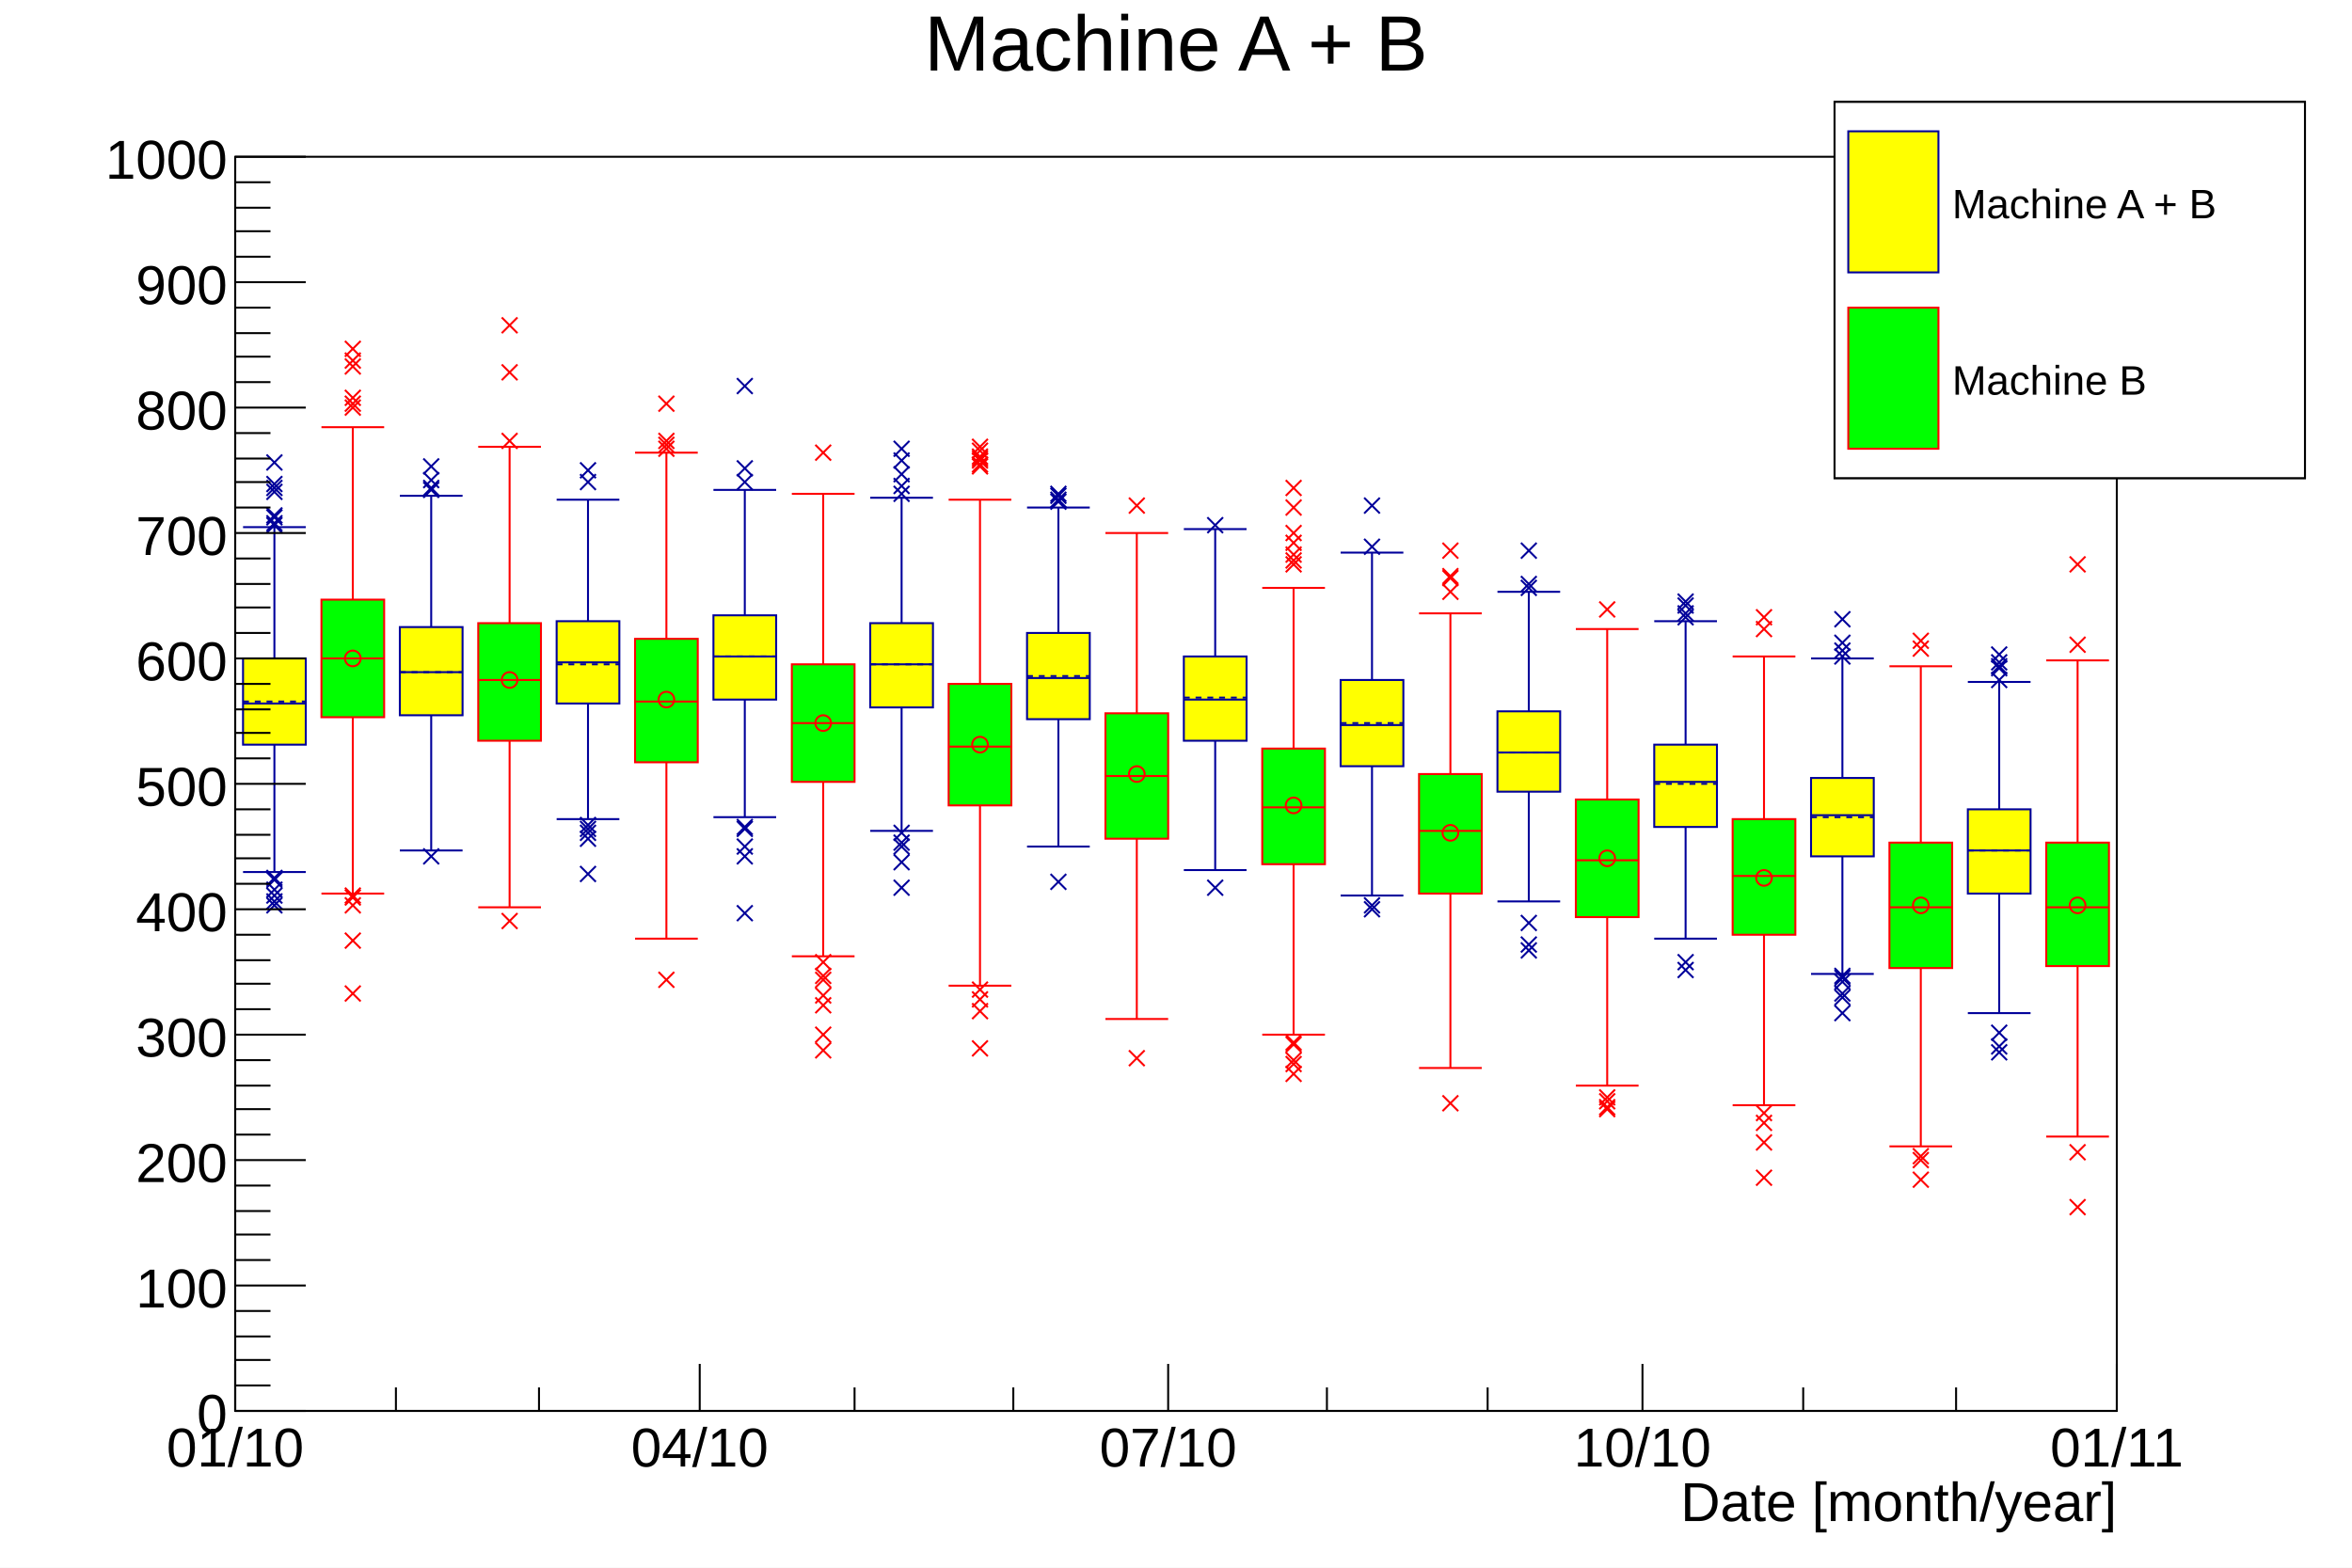
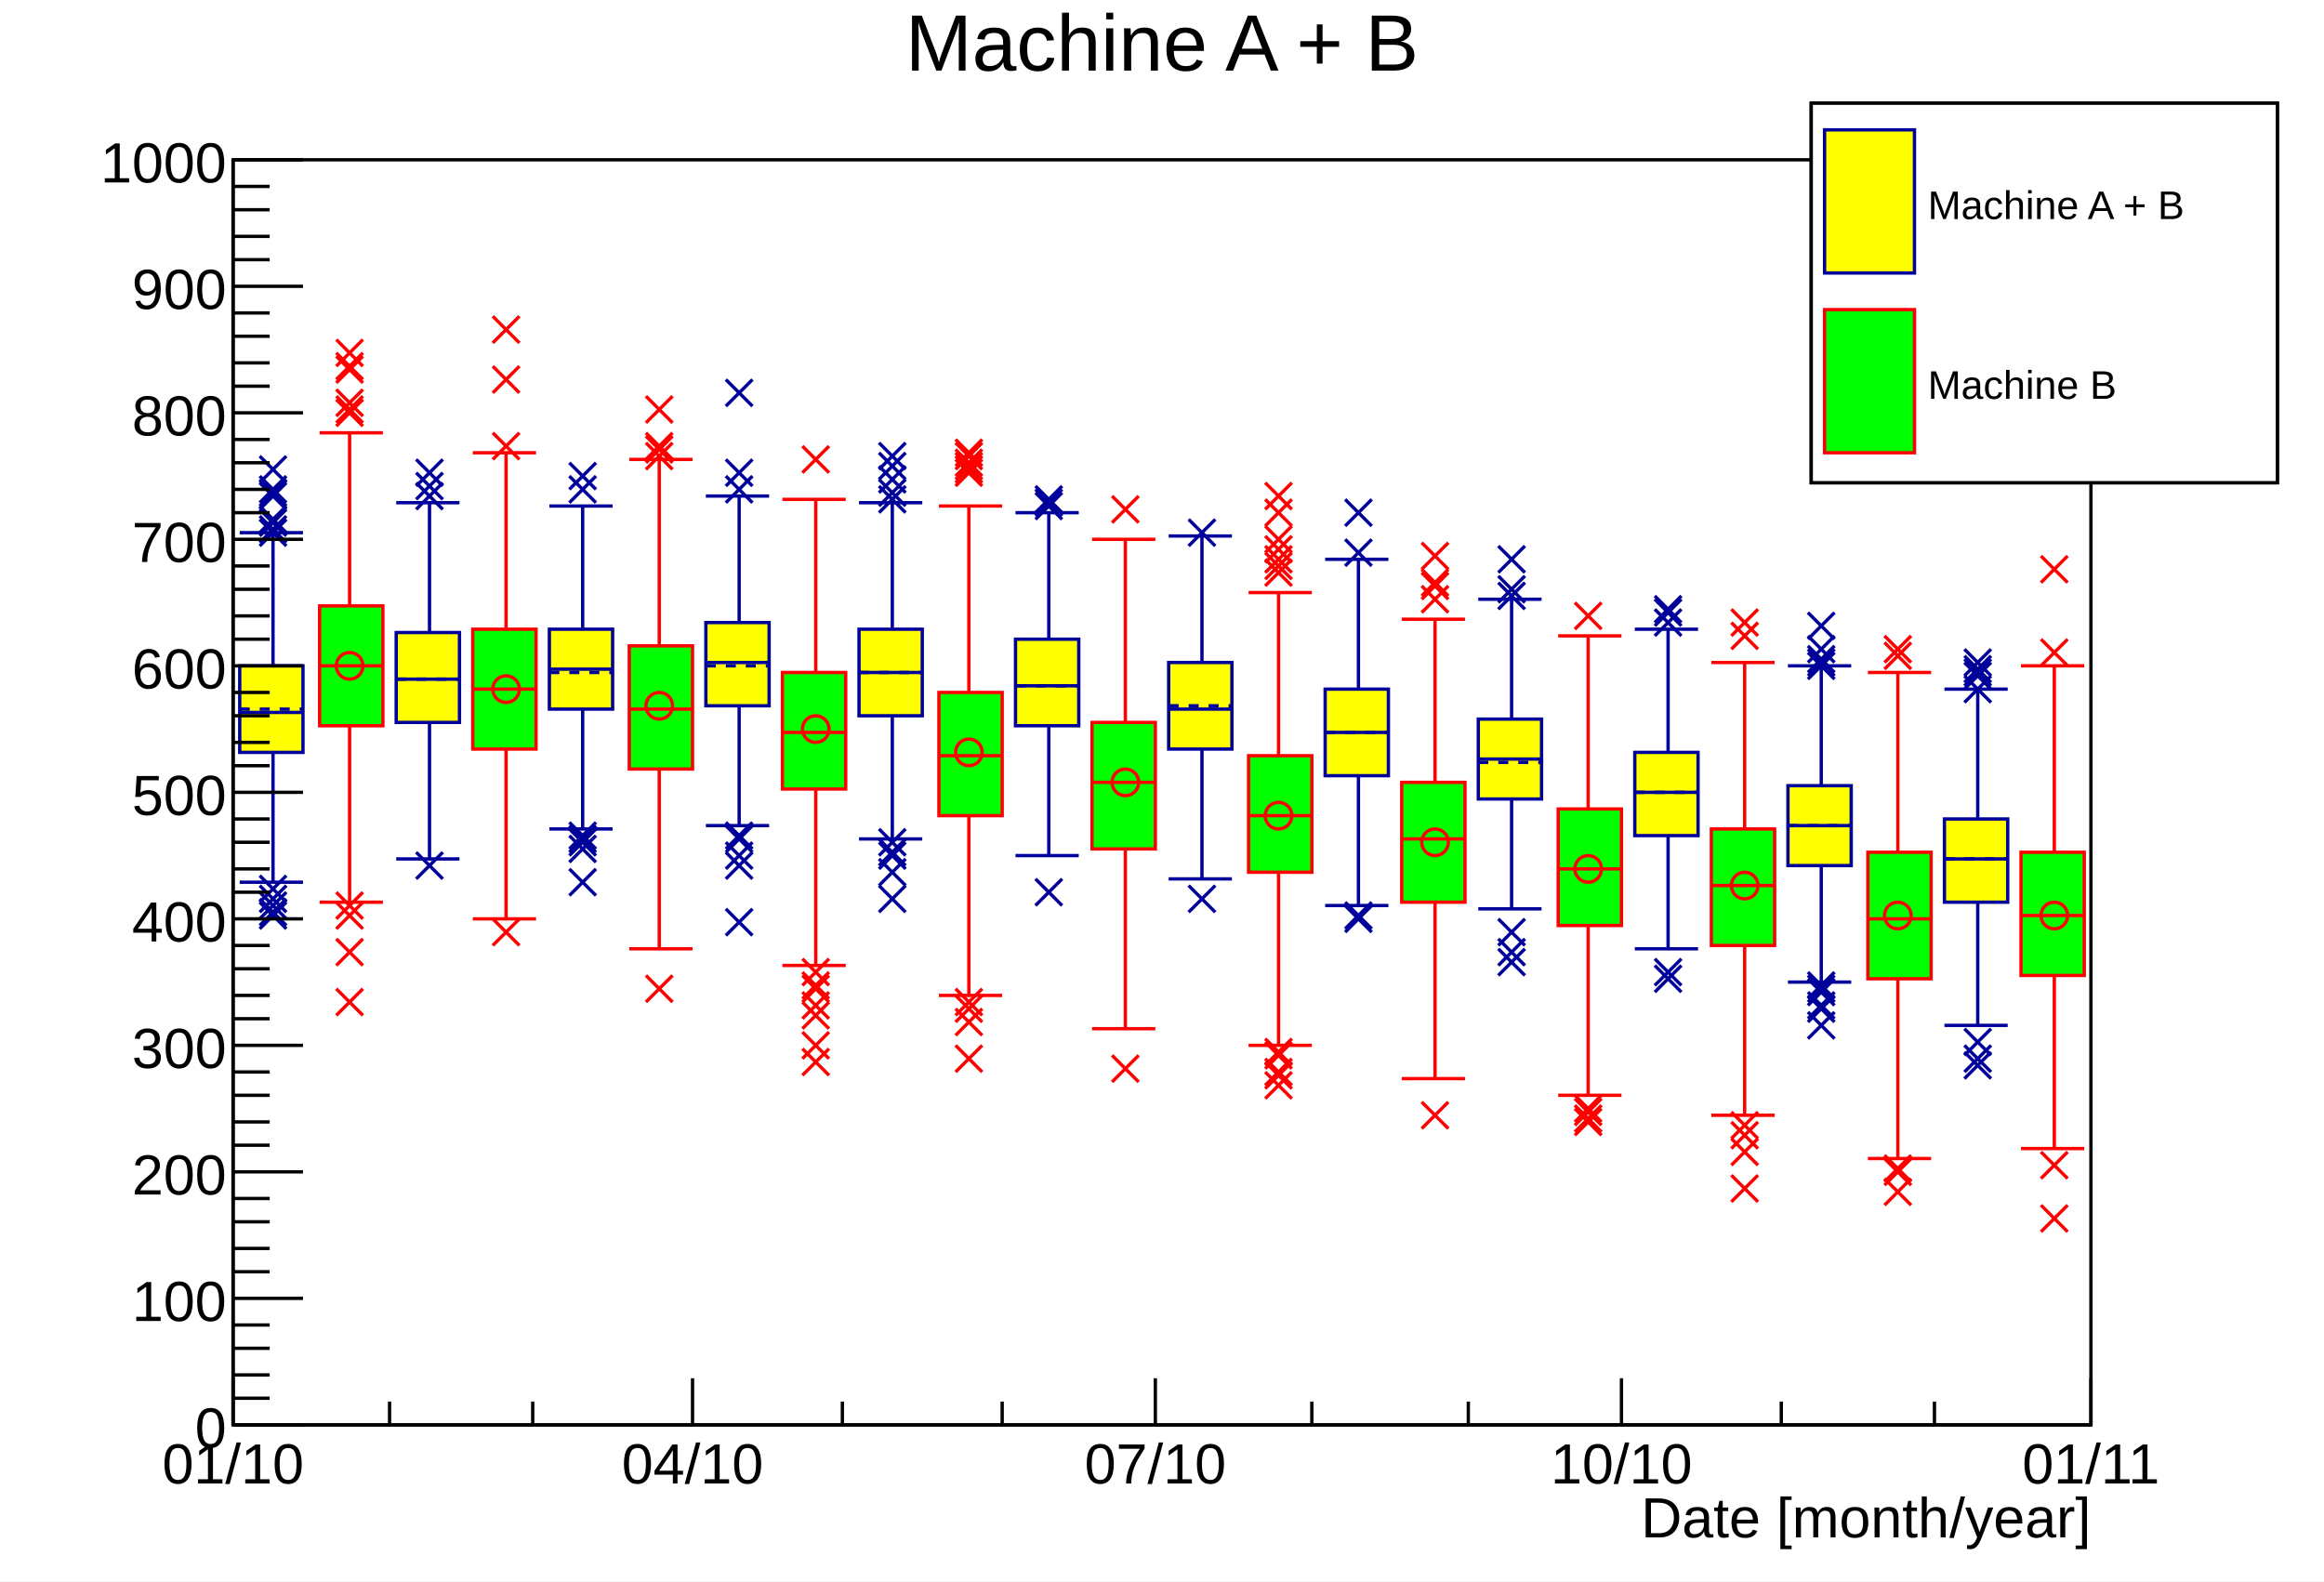
- <svg xmlns="http://www.w3.org/2000/svg" viewBox="0 0 1200 800" preserveAspectRatio="none" width="1200" height="800">
-   <path d="M0,0H1200V800H0Z" style="fill: white;" />
+ <svg xmlns="http://www.w3.org/2000/svg" viewBox="0 0 698 475" preserveAspectRatio="none" width="698" height="475">
+   <path d="M0,0H698V475H0Z" style="fill: white;" />
  <g>
-     <g transform="translate(120,80)">
-       <path d="M0,0H960V640H0Z" style="fill: white; stroke: black; stroke-width: 1;" />
-       <svg x="0" y="0" overflow="hidden" width="960" height="640" viewBox="0 0 960 640">
+     <g transform="translate(70,48)">
+       <path d="M0,0H558V380H0Z" style="fill: white; stroke: black; stroke-width: 1;" />
+       <svg x="0" y="0" overflow="hidden" width="558" height="380" viewBox="0 0 558 380">
        <g>
-           <path d="M4,256v44h32v-44zM84,240v45h32v-45zM164,237v42h32v-42zM244,234v43h32v-43zM324,238v43h32v-43zM404,243v44h32v-44zM484,255v43h32v-43zM564,267v44h32v-44zM644,283v41h32v-41zM724,300v42h32v-42zM804,317v40h32v-40zM884,333v43h32v-43z" style="stroke: #00009a; stroke-width: 1; fill: #ffff00;" />
-           <path d="M4,279h32M4,189h32M4,365h32M20,256v-67M20,300v65M84,263h32M84,173h32M84,354h32M100,240v-67M100,285v69M164,258h32M164,175h32M164,338h32M180,237v-62M180,279v59M244,255h32M244,170h32M244,337h32M260,234v-64M260,277v60M324,259h32M324,174h32M324,344h32M340,238v-64M340,281v63M404,266h32M404,179h32M404,352h32M420,243v-64M420,287v65M484,277h32M484,190h32M484,364h32M500,255v-65M500,298v66M564,290h32M564,202h32M564,377h32M580,267v-65M580,311v66M644,304h32M644,222h32M644,380h32M660,283v-61M660,324v56M724,319h32M724,237h32M724,399h32M740,300v-63M740,342v57M804,336h32M804,256h32M804,417h32M820,317v-61M820,357v60M884,354h32M884,268h32M884,437h32M900,333v-65M900,376v61" style="stroke: #00009a; stroke-width: 1; fill: none;" />
-           <path d="M4,278h32M84,263h32M164,259h32M244,255h32M324,259h32M404,265h32M484,276h32M564,289h32M644,304h32M724,320h32M804,337h32M884,354h32" style="stroke: #00009a; stroke-width: 1; stroke-dasharray: 3,3; fill: none;" />
-           <path d="M16,378l8,8m0,-8l-8,8M16,376l8,8m0,-8l-8,8M16,373l8,8m0,-8l-8,8M16,370l8,8m0,-8l-8,8M16,365l8,8m0,-8l-8,8M16,364l8,8m0,-8l-8,8M16,184l8,8m0,-8l-8,8M16,183l8,8m0,-8l-8,8M16,180l8,8m0,-8l-8,8M16,179l8,8m0,-8l-8,8M16,167l8,8m0,-8l-8,8M16,165l8,8m0,-8l-8,8M16,163l8,8m0,-8l-8,8M16,152l8,8m0,-8l-8,8M96,353l8,8m0,-8l-8,8M96,166l8,8m0,-8l-8,8M96,165l8,8m0,-8l-8,8M96,161l8,8m0,-8l-8,8M96,154l8,8m0,-8l-8,8M176,362l8,8m0,-8l-8,8M176,344l8,8m0,-8l-8,8M176,341l8,8m0,-8l-8,8M176,339l8,8m0,-8l-8,8M176,337l8,8m0,-8l-8,8M176,162l8,8m0,-8l-8,8M176,156l8,8m0,-8l-8,8M256,382l8,8m0,-8l-8,8M256,353l8,8m0,-8l-8,8M256,348l8,8m0,-8l-8,8M256,339l8,8m0,-8l-8,8M256,338l8,8m0,-8l-8,8M256,162l8,8m0,-8l-8,8M256,155l8,8m0,-8l-8,8M256,113l8,8m0,-8l-8,8M336,369l8,8m0,-8l-8,8M336,356l8,8m0,-8l-8,8M336,348l8,8m0,-8l-8,8M336,346l8,8m0,-8l-8,8M336,341l8,8m0,-8l-8,8M336,168l8,8m0,-8l-8,8M336,164l8,8m0,-8l-8,8M336,158l8,8m0,-8l-8,8M336,151l8,8m0,-8l-8,8M336,145l8,8m0,-8l-8,8M416,366l8,8m0,-8l-8,8M416,172l8,8m0,-8l-8,8M416,171l8,8m0,-8l-8,8M416,169l8,8m0,-8l-8,8M416,168l8,8m0,-8l-8,8M496,369l8,8m0,-8l-8,8M496,184l8,8m0,-8l-8,8M576,380l8,8m0,-8l-8,8M576,378l8,8m0,-8l-8,8M576,195l8,8m0,-8l-8,8M576,174l8,8m0,-8l-8,8M656,401l8,8m0,-8l-8,8M656,398l8,8m0,-8l-8,8M656,387l8,8m0,-8l-8,8M656,387l8,8m0,-8l-8,8M656,216l8,8m0,-8l-8,8M656,214l8,8m0,-8l-8,8M656,197l8,8m0,-8l-8,8M736,411l8,8m0,-8l-8,8M736,407l8,8m0,-8l-8,8M736,231l8,8m0,-8l-8,8M736,229l8,8m0,-8l-8,8M736,225l8,8m0,-8l-8,8M736,223l8,8m0,-8l-8,8M816,433l8,8m0,-8l-8,8M816,425l8,8m0,-8l-8,8M816,423l8,8m0,-8l-8,8M816,417l8,8m0,-8l-8,8M816,415l8,8m0,-8l-8,8M816,414l8,8m0,-8l-8,8M816,251l8,8m0,-8l-8,8M816,251l8,8m0,-8l-8,8M816,248l8,8m0,-8l-8,8M816,244l8,8m0,-8l-8,8M816,232l8,8m0,-8l-8,8M896,453l8,8m0,-8l-8,8M896,450l8,8m0,-8l-8,8M896,443l8,8m0,-8l-8,8M896,263l8,8m0,-8l-8,8M896,263l8,8m0,-8l-8,8M896,257l8,8m0,-8l-8,8M896,256l8,8m0,-8l-8,8M896,254l8,8m0,-8l-8,8M896,250l8,8m0,-8l-8,8" style="stroke: #00009a; fill: none;" />
+           <path d="M2,152v26h19v-26zM49,142v27h19v-27zM95,141v24h19v-24zM142,139v25h19v-25zM188,141v26h19v-26zM235,144v26h19v-26zM281,151v26h19v-26zM328,159v26h19v-26zM374,168v24h19v-24zM421,178v25h19v-25zM467,188v24h19v-24zM514,198v25h19v-25z" style="stroke: #00009a; stroke-width: 1; fill: #ffff00;" />
+           <path d="M2,166h19M2,112h19M2,217h19M12,152v-40M12,178v39M49,156h19M49,103h19M49,210h19M59,142v-39M59,169v41M95,153h19M95,104h19M95,201h19M105,141v-37M105,165v36M142,151h19M142,101h19M142,200h19M152,139v-38M152,164v36M188,154h19M188,103h19M188,204h19M198,141v-38M198,167v37M235,158h19M235,106h19M235,209h19M245,144v-38M245,170v39M281,165h19M281,113h19M281,216h19M291,151v-38M291,177v39M328,172h19M328,120h19M328,224h19M338,159v-39M338,185v39M374,180h19M374,132h19M374,225h19M384,168v-36M384,192v33M421,190h19M421,141h19M421,237h19M431,178v-37M431,203v34M467,200h19M467,152h19M467,247h19M477,188v-36M477,212v35M514,210h19M514,159h19M514,260h19M524,198v-39M524,223v37" style="stroke: #00009a; stroke-width: 1; fill: none;" />
+           <path d="M2,165h19M49,156h19M95,154h19M142,152h19M188,154h19M235,158h19M281,164h19M328,172h19M374,181h19M421,190h19M467,200h19M514,210h19" style="stroke: #00009a; stroke-width: 1; stroke-dasharray: 3,3; fill: none;" />
+           <path d="M8,223l8,8m0,-8l-8,8M8,222l8,8m0,-8l-8,8M8,220l8,8m0,-8l-8,8M8,218l8,8m0,-8l-8,8M8,215l8,8m0,-8l-8,8M8,215l8,8m0,-8l-8,8M8,108l8,8m0,-8l-8,8M8,107l8,8m0,-8l-8,8M8,105l8,8m0,-8l-8,8M8,104l8,8m0,-8l-8,8M8,97l8,8m0,-8l-8,8M8,96l8,8m0,-8l-8,8M8,95l8,8m0,-8l-8,8M8,89l8,8m0,-8l-8,8M55,208l8,8m0,-8l-8,8M55,97l8,8m0,-8l-8,8M55,97l8,8m0,-8l-8,8M55,94l8,8m0,-8l-8,8M55,90l8,8m0,-8l-8,8M101,213l8,8m0,-8l-8,8M101,203l8,8m0,-8l-8,8M101,201l8,8m0,-8l-8,8M101,200l8,8m0,-8l-8,8M101,199l8,8m0,-8l-8,8M101,95l8,8m0,-8l-8,8M101,91l8,8m0,-8l-8,8M148,225l8,8m0,-8l-8,8M148,208l8,8m0,-8l-8,8M148,205l8,8m0,-8l-8,8M148,200l8,8m0,-8l-8,8M148,199l8,8m0,-8l-8,8M148,95l8,8m0,-8l-8,8M148,90l8,8m0,-8l-8,8M148,66l8,8m0,-8l-8,8M194,218l8,8m0,-8l-8,8M194,210l8,8m0,-8l-8,8M194,205l8,8m0,-8l-8,8M194,204l8,8m0,-8l-8,8M194,201l8,8m0,-8l-8,8M194,98l8,8m0,-8l-8,8M194,96l8,8m0,-8l-8,8M194,92l8,8m0,-8l-8,8M194,88l8,8m0,-8l-8,8M194,85l8,8m0,-8l-8,8M241,216l8,8m0,-8l-8,8M241,100l8,8m0,-8l-8,8M241,100l8,8m0,-8l-8,8M241,99l8,8m0,-8l-8,8M241,98l8,8m0,-8l-8,8M287,218l8,8m0,-8l-8,8M287,108l8,8m0,-8l-8,8M334,224l8,8m0,-8l-8,8M334,223l8,8m0,-8l-8,8M334,114l8,8m0,-8l-8,8M334,102l8,8m0,-8l-8,8M380,237l8,8m0,-8l-8,8M380,234l8,8m0,-8l-8,8M380,228l8,8m0,-8l-8,8M380,228l8,8m0,-8l-8,8M380,127l8,8m0,-8l-8,8M380,125l8,8m0,-8l-8,8M380,116l8,8m0,-8l-8,8M427,242l8,8m0,-8l-8,8M427,240l8,8m0,-8l-8,8M427,135l8,8m0,-8l-8,8M427,135l8,8m0,-8l-8,8M427,132l8,8m0,-8l-8,8M427,131l8,8m0,-8l-8,8M473,256l8,8m0,-8l-8,8M473,251l8,8m0,-8l-8,8M473,250l8,8m0,-8l-8,8M473,246l8,8m0,-8l-8,8M473,245l8,8m0,-8l-8,8M473,244l8,8m0,-8l-8,8M473,148l8,8m0,-8l-8,8M473,147l8,8m0,-8l-8,8M473,146l8,8m0,-8l-8,8M473,143l8,8m0,-8l-8,8M473,136l8,8m0,-8l-8,8M520,268l8,8m0,-8l-8,8M520,266l8,8m0,-8l-8,8M520,261l8,8m0,-8l-8,8M520,155l8,8m0,-8l-8,8M520,155l8,8m0,-8l-8,8M520,151l8,8m0,-8l-8,8M520,150l8,8m0,-8l-8,8M520,149l8,8m0,-8l-8,8M520,147l8,8m0,-8l-8,8" style="stroke: #00009a; fill: none;" />
        </g>
        <g>
-           <path d="M44,226v60h32v-60zM124,238v60h32v-60zM204,246v63h32v-63zM284,259v60h32v-60zM364,269v62h32v-62zM444,284v64h32v-64zM524,302v59h32v-59zM604,315v61h32v-61zM684,328v60h32v-60zM764,338v59h32v-59zM844,350v64h32v-64zM924,350v63h32v-63z" style="stroke: #ff0000; stroke-width: 1; fill: #00ff00;" />
-           <path d="M44,256h32M44,138h32M44,376h32M60,226v-88M60,286v90M124,267h32M124,148h32M124,383h32M140,238v-90M140,298v85M204,278h32M204,151h32M204,399h32M220,246v-95M220,309v90M284,289h32M284,172h32M284,408h32M300,259v-87M300,319v89M364,301h32M364,175h32M364,423h32M380,269v-94M380,331v92M444,316h32M444,192h32M444,440h32M460,284v-92M460,348v92M524,332h32M524,220h32M524,448h32M540,302v-82M540,361v87M604,344h32M604,233h32M604,465h32M620,315v-82M620,376v89M684,359h32M684,241h32M684,474h32M700,328v-87M700,388v86M764,367h32M764,255h32M764,484h32M780,338v-83M780,397v87M844,383h32M844,260h32M844,505h32M860,350v-90M860,414v91M924,383h32M924,257h32M924,500h32M940,350v-93M940,413v87" style="stroke: #ff0000; stroke-width: 1; fill: none;" />
-           <path d="M56,256a4,4,0,1,0,8,0a4,4,0,1,0,-8,0zM136,267a4,4,0,1,0,8,0a4,4,0,1,0,-8,0zM216,277a4,4,0,1,0,8,0a4,4,0,1,0,-8,0zM296,289a4,4,0,1,0,8,0a4,4,0,1,0,-8,0zM376,300a4,4,0,1,0,8,0a4,4,0,1,0,-8,0zM456,315a4,4,0,1,0,8,0a4,4,0,1,0,-8,0zM536,331a4,4,0,1,0,8,0a4,4,0,1,0,-8,0zM616,345a4,4,0,1,0,8,0a4,4,0,1,0,-8,0zM696,358a4,4,0,1,0,8,0a4,4,0,1,0,-8,0zM776,368a4,4,0,1,0,8,0a4,4,0,1,0,-8,0zM856,382a4,4,0,1,0,8,0a4,4,0,1,0,-8,0zM936,382a4,4,0,1,0,8,0a4,4,0,1,0,-8,0z" style="stroke: #ff0000; fill: none;" />
-           <path d="M56,423l8,8m0,-8l-8,8M56,396l8,8m0,-8l-8,8M56,378l8,8m0,-8l-8,8M56,374l8,8m0,-8l-8,8M56,374l8,8m0,-8l-8,8M56,373l8,8m0,-8l-8,8M56,124l8,8m0,-8l-8,8M56,122l8,8m0,-8l-8,8M56,119l8,8m0,-8l-8,8M56,119l8,8m0,-8l-8,8M56,103l8,8m0,-8l-8,8M56,100l8,8m0,-8l-8,8M56,94l8,8m0,-8l-8,8M136,386l8,8m0,-8l-8,8M136,141l8,8m0,-8l-8,8M136,106l8,8m0,-8l-8,8M136,82l8,8m0,-8l-8,8M216,416l8,8m0,-8l-8,8M216,145l8,8m0,-8l-8,8M216,143l8,8m0,-8l-8,8M216,141l8,8m0,-8l-8,8M216,122l8,8m0,-8l-8,8M296,452l8,8m0,-8l-8,8M296,444l8,8m0,-8l-8,8M296,429l8,8m0,-8l-8,8M296,424l8,8m0,-8l-8,8M296,416l8,8m0,-8l-8,8M296,414l8,8m0,-8l-8,8M296,407l8,8m0,-8l-8,8M296,147l8,8m0,-8l-8,8M376,451l8,8m0,-8l-8,8M376,432l8,8m0,-8l-8,8M376,426l8,8m0,-8l-8,8M376,421l8,8m0,-8l-8,8M376,154l8,8m0,-8l-8,8M376,153l8,8m0,-8l-8,8M376,151l8,8m0,-8l-8,8M376,150l8,8m0,-8l-8,8M376,149l8,8m0,-8l-8,8M376,146l8,8m0,-8l-8,8M376,144l8,8m0,-8l-8,8M456,456l8,8m0,-8l-8,8M456,174l8,8m0,-8l-8,8M536,464l8,8m0,-8l-8,8M536,459l8,8m0,-8l-8,8M536,457l8,8m0,-8l-8,8M536,449l8,8m0,-8l-8,8M536,448l8,8m0,-8l-8,8M536,204l8,8m0,-8l-8,8M536,202l8,8m0,-8l-8,8M536,199l8,8m0,-8l-8,8M536,193l8,8m0,-8l-8,8M536,188l8,8m0,-8l-8,8M536,175l8,8m0,-8l-8,8M536,165l8,8m0,-8l-8,8M616,479l8,8m0,-8l-8,8M616,218l8,8m0,-8l-8,8M616,211l8,8m0,-8l-8,8M616,211l8,8m0,-8l-8,8M616,210l8,8m0,-8l-8,8M616,210l8,8m0,-8l-8,8M616,197l8,8m0,-8l-8,8M696,482l8,8m0,-8l-8,8M696,481l8,8m0,-8l-8,8M696,478l8,8m0,-8l-8,8M696,476l8,8m0,-8l-8,8M696,227l8,8m0,-8l-8,8M776,517l8,8m0,-8l-8,8M776,517l8,8m0,-8l-8,8M776,499l8,8m0,-8l-8,8M776,489l8,8m0,-8l-8,8M776,484l8,8m0,-8l-8,8M776,237l8,8m0,-8l-8,8M776,231l8,8m0,-8l-8,8M856,518l8,8m0,-8l-8,8M856,508l8,8m0,-8l-8,8M856,506l8,8m0,-8l-8,8M856,247l8,8m0,-8l-8,8M856,243l8,8m0,-8l-8,8M936,532l8,8m0,-8l-8,8M936,504l8,8m0,-8l-8,8M936,245l8,8m0,-8l-8,8M936,245l8,8m0,-8l-8,8M936,204l8,8m0,-8l-8,8" style="stroke: #ff0000; fill: none;" />
+           <path d="M26,134v36h19v-36zM72,141v36h19v-36zM119,146v37h19v-37zM165,154v35h19v-35zM212,160v37h19v-37zM258,169v38h19v-38zM305,179v35h19v-35zM351,187v36h19v-36zM398,195v35h19v-35zM444,201v35h19v-35zM491,208v38h19v-38zM537,208v37h19v-37z" style="stroke: #ff0000; stroke-width: 1; fill: #00ff00;" />
+           <path d="M26,152h19M26,82h19M26,223h19M35,134v-52M35,170v53M72,159h19M72,88h19M72,228h19M82,141v-53M82,177v51M119,165h19M119,90h19M119,237h19M128,146v-56M128,183v54M165,172h19M165,102h19M165,242h19M175,154v-52M175,189v53M212,179h19M212,104h19M212,251h19M221,160v-56M221,197v54M258,187h19M258,114h19M258,261h19M268,169v-55M268,207v54M305,197h19M305,130h19M305,266h19M314,179v-49M314,214v52M351,204h19M351,138h19M351,276h19M361,187v-49M361,223v53M398,213h19M398,143h19M398,281h19M407,195v-52M407,230v51M444,218h19M444,151h19M444,287h19M454,201v-50M454,236v51M491,228h19M491,154h19M491,300h19M500,208v-54M500,246v54M537,227h19M537,152h19M537,297h19M547,208v-56M547,245v52" style="stroke: #ff0000; stroke-width: 1; fill: none;" />
+           <path d="M31,152a4,4,0,1,0,8,0a4,4,0,1,0,-8,0zM78,159a4,4,0,1,0,8,0a4,4,0,1,0,-8,0zM124,164a4,4,0,1,0,8,0a4,4,0,1,0,-8,0zM171,171a4,4,0,1,0,8,0a4,4,0,1,0,-8,0zM217,178a4,4,0,1,0,8,0a4,4,0,1,0,-8,0zM264,187a4,4,0,1,0,8,0a4,4,0,1,0,-8,0zM310,197a4,4,0,1,0,8,0a4,4,0,1,0,-8,0zM357,205a4,4,0,1,0,8,0a4,4,0,1,0,-8,0zM403,213a4,4,0,1,0,8,0a4,4,0,1,0,-8,0zM450,218a4,4,0,1,0,8,0a4,4,0,1,0,-8,0zM496,227a4,4,0,1,0,8,0a4,4,0,1,0,-8,0zM543,227a4,4,0,1,0,8,0a4,4,0,1,0,-8,0z" style="stroke: #ff0000; fill: none;" />
+           <path d="M31,249l8,8m0,-8l-8,8M31,234l8,8m0,-8l-8,8M31,223l8,8m0,-8l-8,8M31,220l8,8m0,-8l-8,8M31,220l8,8m0,-8l-8,8M31,220l8,8m0,-8l-8,8M31,72l8,8m0,-8l-8,8M31,71l8,8m0,-8l-8,8M31,69l8,8m0,-8l-8,8M31,69l8,8m0,-8l-8,8M31,59l8,8m0,-8l-8,8M31,58l8,8m0,-8l-8,8M31,54l8,8m0,-8l-8,8M78,228l8,8m0,-8l-8,8M78,82l8,8m0,-8l-8,8M78,62l8,8m0,-8l-8,8M78,47l8,8m0,-8l-8,8M124,245l8,8m0,-8l-8,8M124,85l8,8m0,-8l-8,8M124,83l8,8m0,-8l-8,8M124,82l8,8m0,-8l-8,8M124,71l8,8m0,-8l-8,8M171,267l8,8m0,-8l-8,8M171,262l8,8m0,-8l-8,8M171,253l8,8m0,-8l-8,8M171,250l8,8m0,-8l-8,8M171,245l8,8m0,-8l-8,8M171,244l8,8m0,-8l-8,8M171,240l8,8m0,-8l-8,8M171,86l8,8m0,-8l-8,8M217,266l8,8m0,-8l-8,8M217,255l8,8m0,-8l-8,8M217,251l8,8m0,-8l-8,8M217,249l8,8m0,-8l-8,8M217,90l8,8m0,-8l-8,8M217,89l8,8m0,-8l-8,8M217,88l8,8m0,-8l-8,8M217,87l8,8m0,-8l-8,8M217,87l8,8m0,-8l-8,8M217,85l8,8m0,-8l-8,8M217,84l8,8m0,-8l-8,8M264,269l8,8m0,-8l-8,8M264,101l8,8m0,-8l-8,8M310,274l8,8m0,-8l-8,8M310,271l8,8m0,-8l-8,8M310,270l8,8m0,-8l-8,8M310,265l8,8m0,-8l-8,8M310,264l8,8m0,-8l-8,8M310,120l8,8m0,-8l-8,8M310,118l8,8m0,-8l-8,8M310,116l8,8m0,-8l-8,8M310,113l8,8m0,-8l-8,8M310,110l8,8m0,-8l-8,8M310,102l8,8m0,-8l-8,8M310,97l8,8m0,-8l-8,8M357,283l8,8m0,-8l-8,8M357,128l8,8m0,-8l-8,8M357,124l8,8m0,-8l-8,8M357,123l8,8m0,-8l-8,8M357,123l8,8m0,-8l-8,8M357,123l8,8m0,-8l-8,8M357,115l8,8m0,-8l-8,8M403,285l8,8m0,-8l-8,8M403,284l8,8m0,-8l-8,8M403,282l8,8m0,-8l-8,8M403,281l8,8m0,-8l-8,8M403,133l8,8m0,-8l-8,8M450,305l8,8m0,-8l-8,8M450,305l8,8m0,-8l-8,8M450,294l8,8m0,-8l-8,8M450,289l8,8m0,-8l-8,8M450,286l8,8m0,-8l-8,8M450,139l8,8m0,-8l-8,8M450,135l8,8m0,-8l-8,8M496,306l8,8m0,-8l-8,8M496,300l8,8m0,-8l-8,8M496,299l8,8m0,-8l-8,8M496,145l8,8m0,-8l-8,8M496,143l8,8m0,-8l-8,8M543,314l8,8m0,-8l-8,8M543,298l8,8m0,-8l-8,8M543,144l8,8m0,-8l-8,8M543,144l8,8m0,-8l-8,8M543,119l8,8m0,-8l-8,8" style="stroke: #ff0000; fill: none;" />
        </g>
      </svg>
      <g>
-         <g transform="translate(0,640)">
-           <path d="M0,0h960M0,-24V0M82,-12V0M155,-12V0M237,-24V0M316,-12V0M397,-12V0M476,-24V0M557,-12V0M639,-12V0M718,-24V0M800,-12V0M878,-12V0M960,-24V0" style="stroke: black; stroke-width: 1;" />
-           <g font-family="Arial" font-size="28" space="preserve" fill="black" text-anchor="middle">
-             <text dy=".8em" transform="translate(0,6)">
+         <g transform="translate(0,380)">
+           <path d="M0,0h558M0,-14V0M47,-7V0M90,-7V0M138,-14V0M183,-7V0M231,-7V0M277,-14V0M324,-7V0M371,-7V0M417,-14V0M465,-7V0M511,-7V0M558,-14V0" style="stroke: black; stroke-width: 1;" />
+           <g font-family="Arial" font-size="17" space="preserve" fill="black" text-anchor="middle">
+             <text dy=".8em" transform="translate(0,4)">
       01/10
      </text>
-             <text dy=".8em" transform="translate(237,6)">
+             <text dy=".8em" transform="translate(138,4)">
       04/10
      </text>
-             <text dy=".8em" transform="translate(476,6)">
+             <text dy=".8em" transform="translate(277,4)">
       07/10
      </text>
-             <text dy=".8em" transform="translate(718,6)">
+             <text dy=".8em" transform="translate(417,4)">
       10/10
      </text>
-             <text dy=".8em" transform="translate(960,6)">
+             <text dy=".8em" transform="translate(558,4)">
       01/11
      </text>
          </g>
-           <g font-family="Arial" font-size="28" space="preserve" transform="translate(960,45)">
+           <g font-family="Arial" font-size="17" space="preserve" transform="translate(558,27)">
            <text fill="black" text-anchor="end" dy=".4em">
       Date [month/year]
      </text>
          </g>
        </g>
        <g>
-           <path d="M0,0v640M36,640H0M18,627H0M18,614H0M18,602H0M18,589H0M36,576H0M18,563H0M18,550H0M18,538H0M18,525H0M36,512H0M18,499H0M18,486H0M18,474H0M18,461H0M36,448H0M18,435H0M18,422H0M18,410H0M18,397H0M36,384H0M18,371H0M18,358H0M18,346H0M18,333H0M36,320H0M18,307H0M18,294H0M18,282H0M18,269H0M36,256H0M18,243H0M18,230H0M18,218H0M18,205H0M36,192H0M18,179H0M18,166H0M18,154H0M18,141H0M36,128H0M18,115H0M18,102H0M18,90H0M18,77H0M36,64H0M18,51H0M18,38H0M18,26H0M18,13H0M36,0H0" style="stroke: black; stroke-width: 1;" />
-           <g font-family="Arial" font-size="28" space="preserve" fill="black" text-anchor="end">
-             <text dy=".4em" transform="translate(-4,640)">
+           <path d="M0,0v380M21,380H0M11,372H0M11,365H0M11,357H0M11,350H0M21,342H0M11,334H0M11,327H0M11,319H0M11,312H0M21,304H0M11,296H0M11,289H0M11,281H0M11,274H0M21,266H0M11,258H0M11,251H0M11,243H0M11,236H0M21,228H0M11,220H0M11,213H0M11,205H0M11,198H0M21,190H0M11,182H0M11,175H0M11,167H0M11,160H0M21,152H0M11,144H0M11,137H0M11,129H0M11,122H0M21,114H0M11,106H0M11,99H0M11,91H0M11,84H0M21,76H0M11,68H0M11,61H0M11,53H0M11,46H0M21,38H0M11,30H0M11,23H0M11,15H0M11,8H0M21,0H0" style="stroke: black; stroke-width: 1;" />
+           <g font-family="Arial" font-size="17" space="preserve" fill="black" text-anchor="end">
+             <text dy=".4em" transform="translate(-2,380)">
       0
      </text>
-             <text dy=".4em" transform="translate(-4,576)">
+             <text dy=".4em" transform="translate(-2,342)">
       100
      </text>
-             <text dy=".4em" transform="translate(-4,512)">
+             <text dy=".4em" transform="translate(-2,304)">
       200
      </text>
-             <text dy=".4em" transform="translate(-4,448)">
+             <text dy=".4em" transform="translate(-2,266)">
       300
      </text>
-             <text dy=".4em" transform="translate(-4,384)">
+             <text dy=".4em" transform="translate(-2,228)">
       400
      </text>
-             <text dy=".4em" transform="translate(-4,320)">
+             <text dy=".4em" transform="translate(-2,190)">
       500
      </text>
-             <text dy=".4em" transform="translate(-4,256)">
+             <text dy=".4em" transform="translate(-2,152)">
       600
      </text>
-             <text dy=".4em" transform="translate(-4,192)">
+             <text dy=".4em" transform="translate(-2,114)">
       700
      </text>
-             <text dy=".4em" transform="translate(-4,128)">
+             <text dy=".4em" transform="translate(-2,76)">
       800
      </text>
-             <text dy=".4em" transform="translate(-4,64)">
+             <text dy=".4em" transform="translate(-2,38)">
       900
      </text>
-             <text dy=".4em" transform="translate(-4)">
+             <text dy=".4em" transform="translate(-2)">
       1000
      </text>
          </g>
        </g>
      </g>
    </g>
-     <g transform="translate(120,4)" font-family="Arial" font-size="40" space="preserve">
-       <text fill="black" text-anchor="middle" dy=".8em" transform="translate(480)">
+     <g transform="translate(70,2)" font-family="Arial" font-size="24" space="preserve">
+       <text fill="black" text-anchor="middle" dy=".8em" transform="translate(279)">
    Machine A + B
   </text>
    </g>
-     <g transform="translate(936,52)" font-family="Arial" font-size="19" space="preserve" fill="black">
-       <path d="M0,0H240V192H0Z" style="fill: white; stroke: black; stroke-width: 1;" />
-       <text text-anchor="middle" dy=".4em" transform="translate(120,16)">
+     <g transform="translate(544,31)" font-family="Arial" font-size="11" space="preserve" fill="black">
+       <path d="M0,0H140V114H0Z" style="fill: white; stroke: black; stroke-width: 1;" />
+       <text text-anchor="middle" dy=".4em" transform="translate(70,10)">
    h1
   </text>
-       <text text-anchor="start" dy=".4em" transform="translate(12,48)">
+       <text text-anchor="start" dy=".4em" transform="translate(7,29)">
    Entries
   </text>
-       <text text-anchor="end" dy=".4em" transform="translate(228,48)">
+       <text text-anchor="end" dy=".4em" transform="translate(133,29)">
    13000
   </text>
-       <text text-anchor="start" dy=".4em" transform="translate(12,80)">
+       <text text-anchor="start" dy=".4em" transform="translate(7,48)">
    Mean x
   </text>
-       <text text-anchor="end" dy=".4em" transform="translate(228,80)">
+       <text text-anchor="end" dy=".4em" transform="translate(133,48)">
    1.278e+9
   </text>
-       <text text-anchor="start" dy=".4em" transform="translate(12,112)">
+       <text text-anchor="start" dy=".4em" transform="translate(7,67)">
    Mean y
   </text>
-       <text text-anchor="end" dy=".4em" transform="translate(228,112)">
+       <text text-anchor="end" dy=".4em" transform="translate(133,67)">
    550.6
   </text>
-       <text text-anchor="start" dy=".4em" transform="translate(12,144)">
+       <text text-anchor="start" dy=".4em" transform="translate(7,86)">
    Std Dev x
   </text>
-       <text text-anchor="end" dy=".4em" transform="translate(228,144)">
+       <text text-anchor="end" dy=".4em" transform="translate(133,86)">
    9698376
   </text>
-       <text text-anchor="start" dy=".4em" transform="translate(12,176)">
+       <text text-anchor="start" dy=".4em" transform="translate(7,105)">
    Std Dev y
   </text>
-       <text text-anchor="end" dy=".4em" transform="translate(228,176)">
+       <text text-anchor="end" dy=".4em" transform="translate(133,105)">
    69.28
   </text>
-       <path d="M0,32h240" style="stroke: black; stroke-width: 1;" />
+       <path d="M0,19h140" style="stroke: black; stroke-width: 1;" />
    </g>
-     <g transform="translate(936,52)" font-family="Arial" font-size="21" space="preserve">
-       <path d="M0,0H240V192H0Z" style="fill: white; stroke: black; stroke-width: 1;" />
-       <path d="M7,15v72h46v-72z" style="fill: #ffff00; stroke: #00009a; stroke-width: 1;" />
-       <text fill="black" text-anchor="start" dy=".4em" transform="translate(60,51)">
+     <g transform="translate(544,31)" font-family="Arial" font-size="12" space="preserve">
+       <path d="M0,0H140V114H0Z" style="fill: white; stroke: black; stroke-width: 1;" />
+       <path d="M4,8v43h27v-43z" style="fill: #ffff00; stroke: #00009a; stroke-width: 1;" />
+       <text fill="black" text-anchor="start" dy=".4em" transform="translate(35,30)">
    Machine A + B
   </text>
-       <path d="M7,105v72h46v-72z" style="fill: #00ff00; stroke: #ff0000; stroke-width: 1;" />
-       <text fill="black" text-anchor="start" dy=".4em" transform="translate(60,141)">
+       <path d="M4,62v43h27v-43z" style="fill: #00ff00; stroke: #ff0000; stroke-width: 1;" />
+       <text fill="black" text-anchor="start" dy=".4em" transform="translate(35,84)">
    Machine B
   </text>
    </g>
  </g>
</svg>
